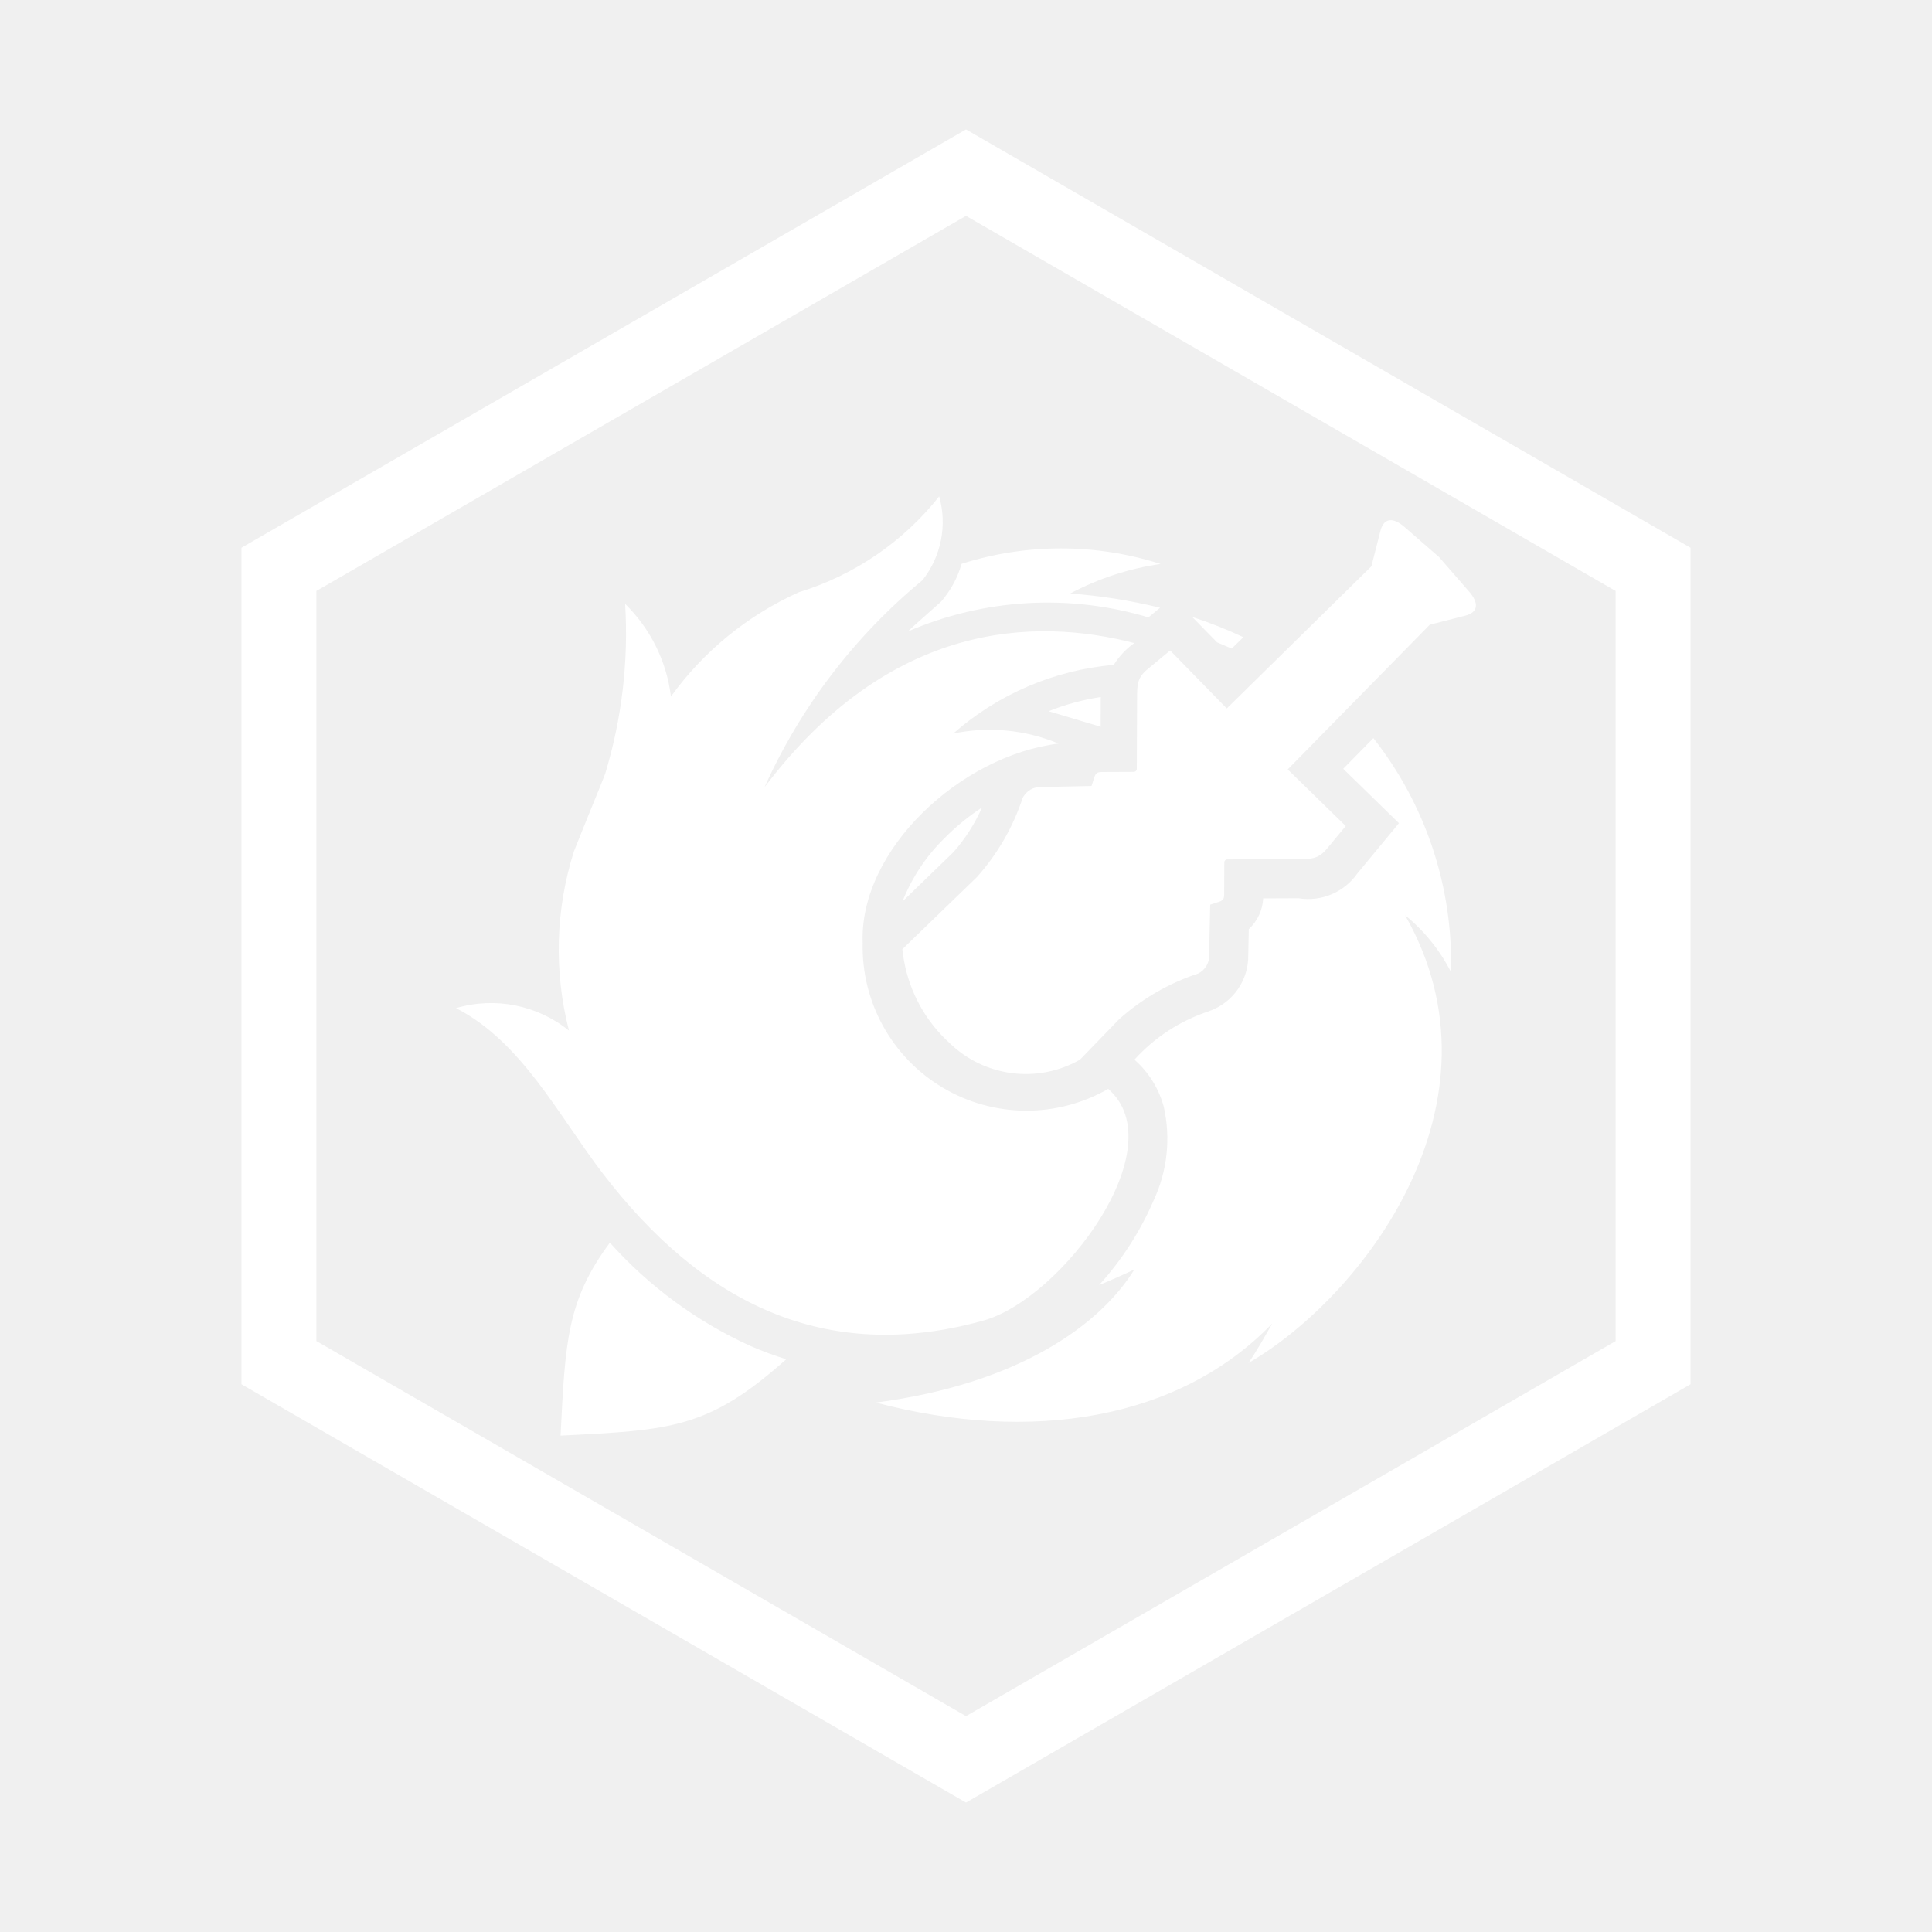
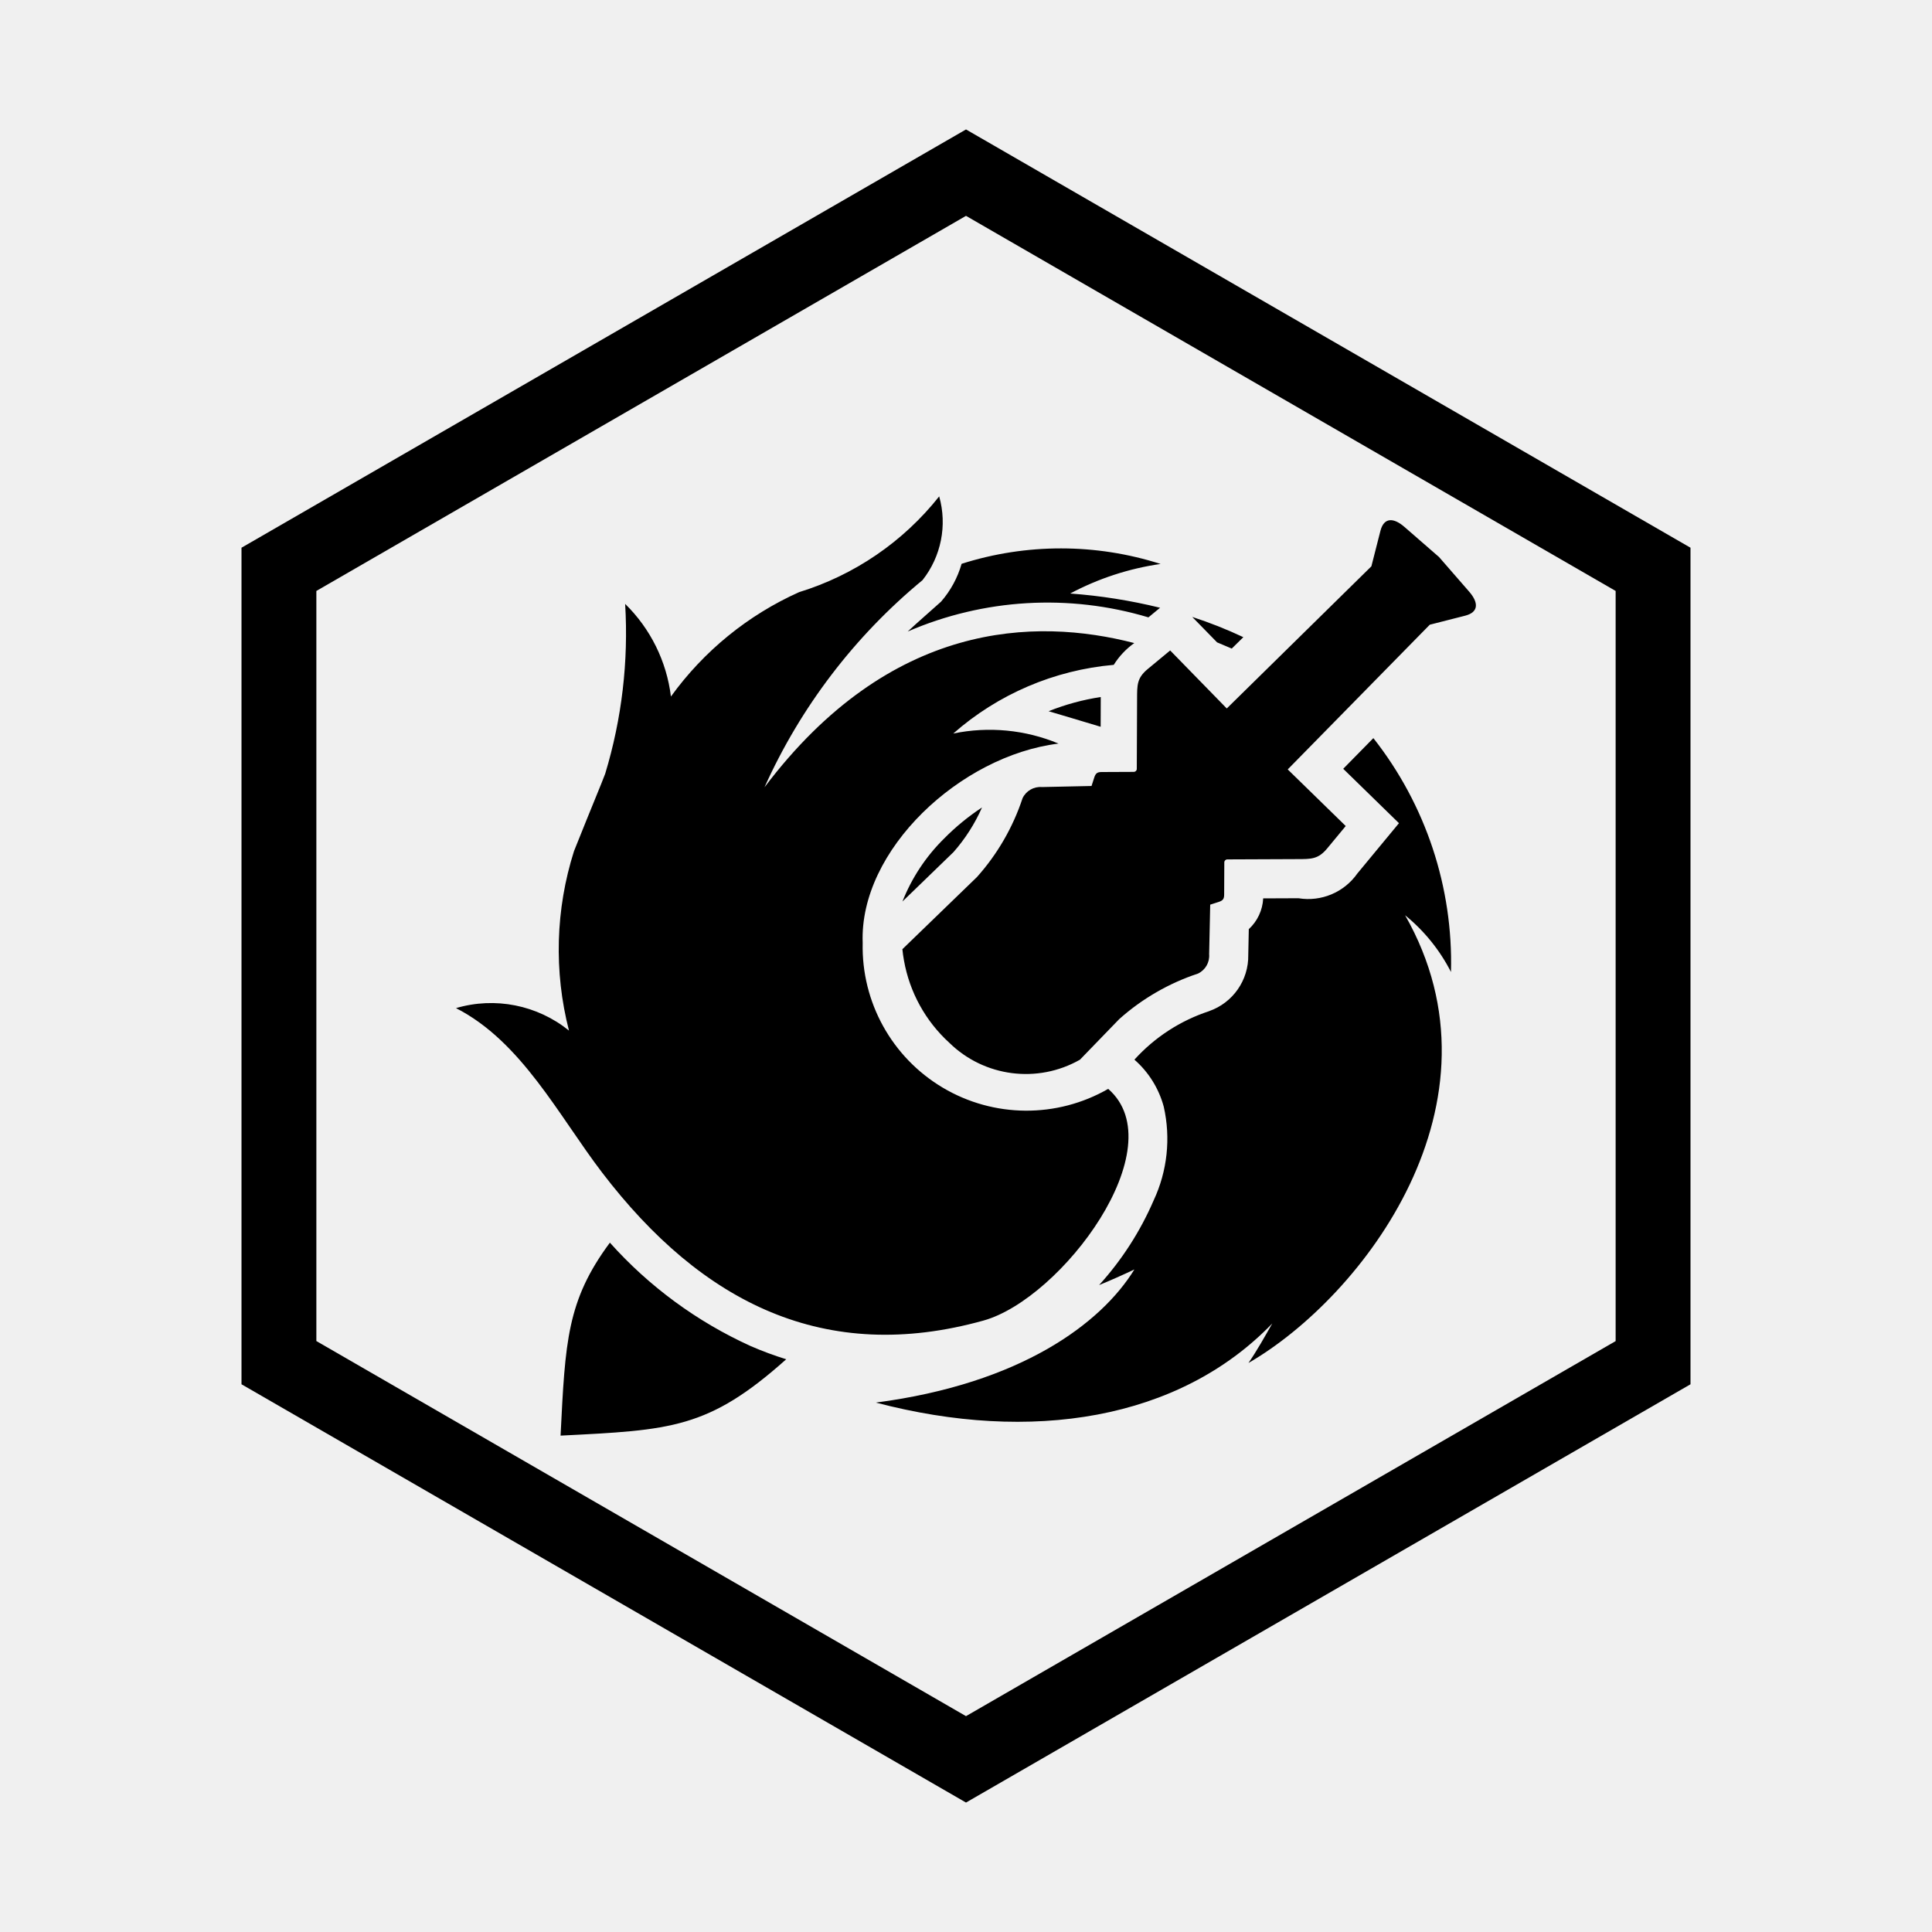
<svg xmlns="http://www.w3.org/2000/svg" id="图层_1" data-name="图层 1" viewBox="0 0 40 40">
-   <path d="M20,37.32,5,28.66V11.34L20,2.68,35,11.34V28.66ZM6.55,27.765,20,35.531l13.45-7.765V12.235L20,4.469,6.55,12.235Z" fill="#fff" />
+   <path d="M20,37.32,5,28.66V11.34L20,2.68,35,11.34V28.66ZM6.55,27.765,20,35.531l13.45-7.765V12.235L20,4.469,6.55,12.235Z" />
  <g id="图层_1-2" data-name="图层_1">
-     <path d="M11.606,29.722c.097-1.943.13-2.793,1.021-3.994a8.776,8.776,0,0,0,2.917,2.142,7.057,7.057,0,0,0,.734.272c-1.613,1.441-2.386,1.466-4.673,1.581Zm8.728-13.006a4.836,4.836,0,0,0-.79.648,3.776,3.776,0,0,0-.86,1.301l1.058-1.024a3.601,3.601,0,0,0,.591-.926ZM22.79,14.431a4.877,4.877,0,0,0-1.08.294c.334.098.634.189,1.078.322Q22.789,14.739,22.79,14.431Zm2.405-1.133.307.13.24-.236a8.982,8.982,0,0,0-1.058-.419l.512.524Zm-1.176-.715a11.202,11.202,0,0,0-1.862-.295,5.724,5.724,0,0,1,1.872-.612,6.781,6.781,0,0,0-4.12-.003,2.057,2.057,0,0,1-.425.783c-.251.226-.484.426-.691.619a7.286,7.286,0,0,1,4.984-.293l.241-.199Zm-11.076-.079a10.031,10.031,0,0,1-.413,3.515c-.097.256-.225.55-.646,1.603a6.732,6.732,0,0,0-.104,3.715,2.568,2.568,0,0,0-2.339-.465c1.357.692,2.126,2.228,3.027,3.407,2.069,2.708,4.619,3.974,7.893,3.062,1.617-.45,3.969-3.589,2.583-4.797a3.393,3.393,0,0,1-5.083-3.022c-.074-1.924,2.021-3.877,4.055-4.127a3.71,3.71,0,0,0-2.18-.208,5.798,5.798,0,0,1,3.323-1.422,1.58,1.58,0,0,1,.425-.451c-2.053-.532-5.053-.462-7.656,2.986a11.878,11.878,0,0,1,3.272-4.289,1.946,1.946,0,0,0,.345-1.734,5.923,5.923,0,0,1-2.901,1.983,6.601,6.601,0,0,0-2.653,2.161,3.235,3.235,0,0,0-.947-1.917Zm9.814,14.102c.245-.101.488-.209.729-.323-.688,1.117-2.349,2.362-5.352,2.756,3.21.845,6.276.365,8.207-1.638-.155.272-.316.561-.493.818,2.369-1.369,5.452-5.393,3.243-9.27a3.659,3.659,0,0,1,.95,1.175,7.504,7.504,0,0,0-1.607-4.842l-.624.635,1.154,1.126-.861,1.041a1.243,1.243,0,0,1-1.22.513l-.73.003a.929.929,0,0,1-.298.637l-.011.534a1.21,1.21,0,0,1-.81,1.163l0.0.001a3.592,3.592,0,0,0-1.547,1.004,1.98,1.98,0,0,1,.607.973,3.008,3.008,0,0,1-.209,1.941,6.371,6.371,0,0,1-1.128,1.752Zm-4.075-6.953,1.546-1.496a4.628,4.628,0,0,0,.943-1.631.408.408,0,0,1,.402-.231L22.599,16.273l.057-.177c.031-.097.073-.112.16-.112l.66-.003a.062.062,0,0,0,.06-.062l.006-1.452c.001-.284-.004-.43.22-.615l.465-.385,1.172,1.201L28.393,11.725l.187-.733c.073-.286.275-.276.497-.083l.717.624.624.717c.193.222.203.424-.083.497l-.733.187L26.661,15.93l1.201,1.172-.385.465c-.186.224-.331.219-.615.22l-1.452.006a.062.062,0,0,0-.062.06l-.003.66c-0.0.087-.015.129-.112.16l-.177.057-.022,1.025a.408.408,0,0,1-.231.402,4.628,4.628,0,0,0-1.631.943l-.813.84a2.265,2.265,0,0,1-2.703-.349,3.018,3.018,0,0,1-.94-1.704q-.022-.121-.033-.234Z" fill="#fff" fill-rule="evenodd" />
+     <path d="M11.606,29.722c.097-1.943.13-2.793,1.021-3.994a8.776,8.776,0,0,0,2.917,2.142,7.057,7.057,0,0,0,.734.272c-1.613,1.441-2.386,1.466-4.673,1.581Zm8.728-13.006a4.836,4.836,0,0,0-.79.648,3.776,3.776,0,0,0-.86,1.301l1.058-1.024a3.601,3.601,0,0,0,.591-.926ZM22.79,14.431a4.877,4.877,0,0,0-1.08.294c.334.098.634.189,1.078.322Q22.789,14.739,22.79,14.431Zm2.405-1.133.307.13.24-.236a8.982,8.982,0,0,0-1.058-.419l.512.524Zm-1.176-.715a11.202,11.202,0,0,0-1.862-.295,5.724,5.724,0,0,1,1.872-.612,6.781,6.781,0,0,0-4.12-.003,2.057,2.057,0,0,1-.425.783c-.251.226-.484.426-.691.619a7.286,7.286,0,0,1,4.984-.293l.241-.199Zm-11.076-.079a10.031,10.031,0,0,1-.413,3.515c-.097.256-.225.55-.646,1.603a6.732,6.732,0,0,0-.104,3.715,2.568,2.568,0,0,0-2.339-.465c1.357.692,2.126,2.228,3.027,3.407,2.069,2.708,4.619,3.974,7.893,3.062,1.617-.45,3.969-3.589,2.583-4.797a3.393,3.393,0,0,1-5.083-3.022c-.074-1.924,2.021-3.877,4.055-4.127a3.71,3.71,0,0,0-2.18-.208,5.798,5.798,0,0,1,3.323-1.422,1.58,1.58,0,0,1,.425-.451c-2.053-.532-5.053-.462-7.656,2.986a11.878,11.878,0,0,1,3.272-4.289,1.946,1.946,0,0,0,.345-1.734,5.923,5.923,0,0,1-2.901,1.983,6.601,6.601,0,0,0-2.653,2.161,3.235,3.235,0,0,0-.947-1.917Zm9.814,14.102c.245-.101.488-.209.729-.323-.688,1.117-2.349,2.362-5.352,2.756,3.21.845,6.276.365,8.207-1.638-.155.272-.316.561-.493.818,2.369-1.369,5.452-5.393,3.243-9.27a3.659,3.659,0,0,1,.95,1.175,7.504,7.504,0,0,0-1.607-4.842l-.624.635,1.154,1.126-.861,1.041a1.243,1.243,0,0,1-1.22.513l-.73.003a.929.929,0,0,1-.298.637l-.011.534a1.21,1.21,0,0,1-.81,1.163l0.0.001a3.592,3.592,0,0,0-1.547,1.004,1.98,1.98,0,0,1,.607.973,3.008,3.008,0,0,1-.209,1.941,6.371,6.371,0,0,1-1.128,1.752Zm-4.075-6.953,1.546-1.496a4.628,4.628,0,0,0,.943-1.631.408.408,0,0,1,.402-.231L22.599,16.273l.057-.177c.031-.097.073-.112.16-.112l.66-.003a.062.062,0,0,0,.06-.062l.006-1.452c.001-.284-.004-.43.22-.615l.465-.385,1.172,1.201L28.393,11.725l.187-.733c.073-.286.275-.276.497-.083l.717.624.624.717c.193.222.203.424-.083.497l-.733.187L26.661,15.93l1.201,1.172-.385.465c-.186.224-.331.219-.615.22l-1.452.006a.062.062,0,0,0-.062.06l-.003.66c-0.0.087-.015.129-.112.16l-.177.057-.022,1.025a.408.408,0,0,1-.231.402,4.628,4.628,0,0,0-1.631.943l-.813.84a2.265,2.265,0,0,1-2.703-.349,3.018,3.018,0,0,1-.94-1.704q-.022-.121-.033-.234Z" fill-rule="evenodd" />
  </g>
</svg>
